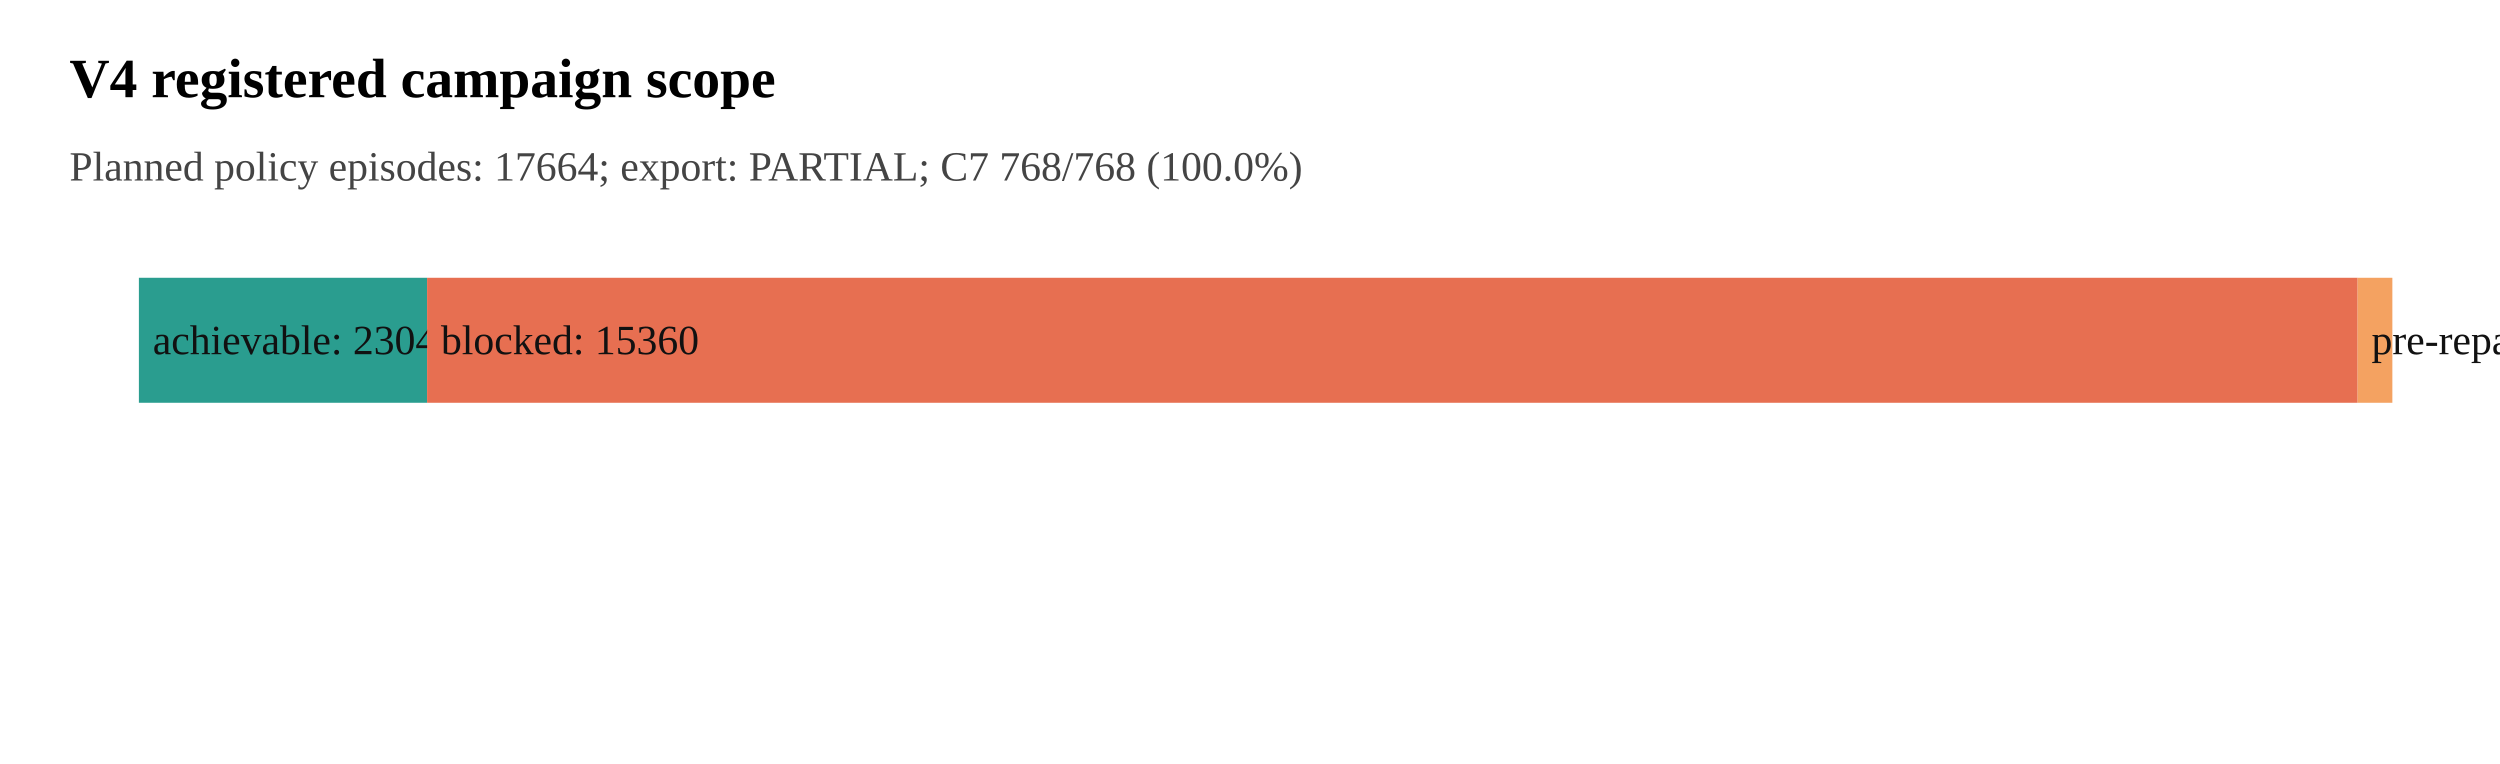
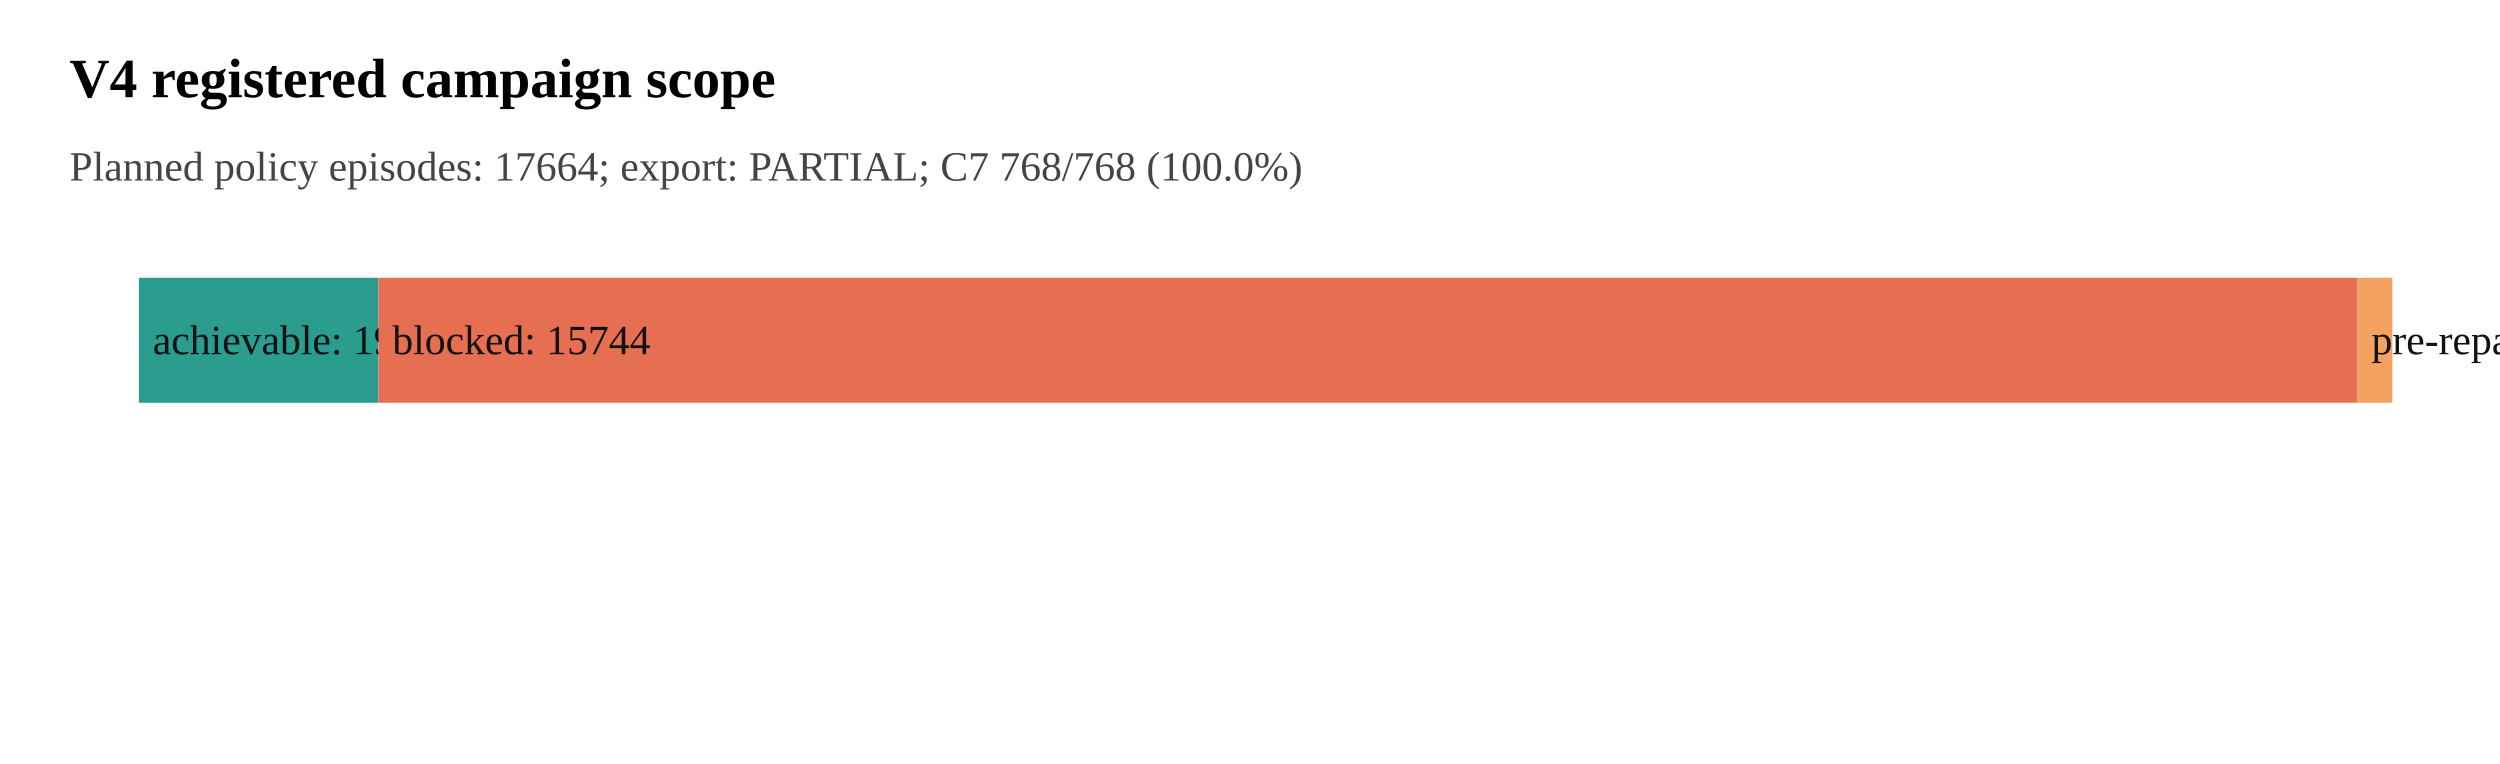
<svg xmlns="http://www.w3.org/2000/svg" width="720" height="220" viewBox="0 0 720 220">
  <text x="20" y="28" font-size="16" font-weight="600">V4 registered campaign scope</text>
  <text x="20" y="52" font-size="12" fill="#444">Planned policy episodes: 17664; export: PARTIAL; C7 768/768 (100.0%)</text>
-   <rect x="40" y="80" width="83" height="36" fill="#2a9d8f" />
-   <text x="44" y="102" font-size="12" fill="#111">achievable: 2304</text>
-   <rect x="123" y="80" width="556" height="36" fill="#e76f51" />
-   <text x="127" y="102" font-size="12" fill="#111">blocked: 15360</text>
+   <rect x="40" y="80" width="69" height="36" fill="#2a9d8f" />
+   <text x="44" y="102" font-size="12" fill="#111">achievable: 1920</text>
+   <rect x="109" y="80" width="570" height="36" fill="#e76f51" />
+   <text x="113" y="102" font-size="12" fill="#111">blocked: 15744</text>
  <rect x="679" y="80" width="10" height="36" fill="#f4a261" />
  <text x="683" y="102" font-size="12" fill="#111">pre-repair excluded (C7): 279</text>
</svg>
